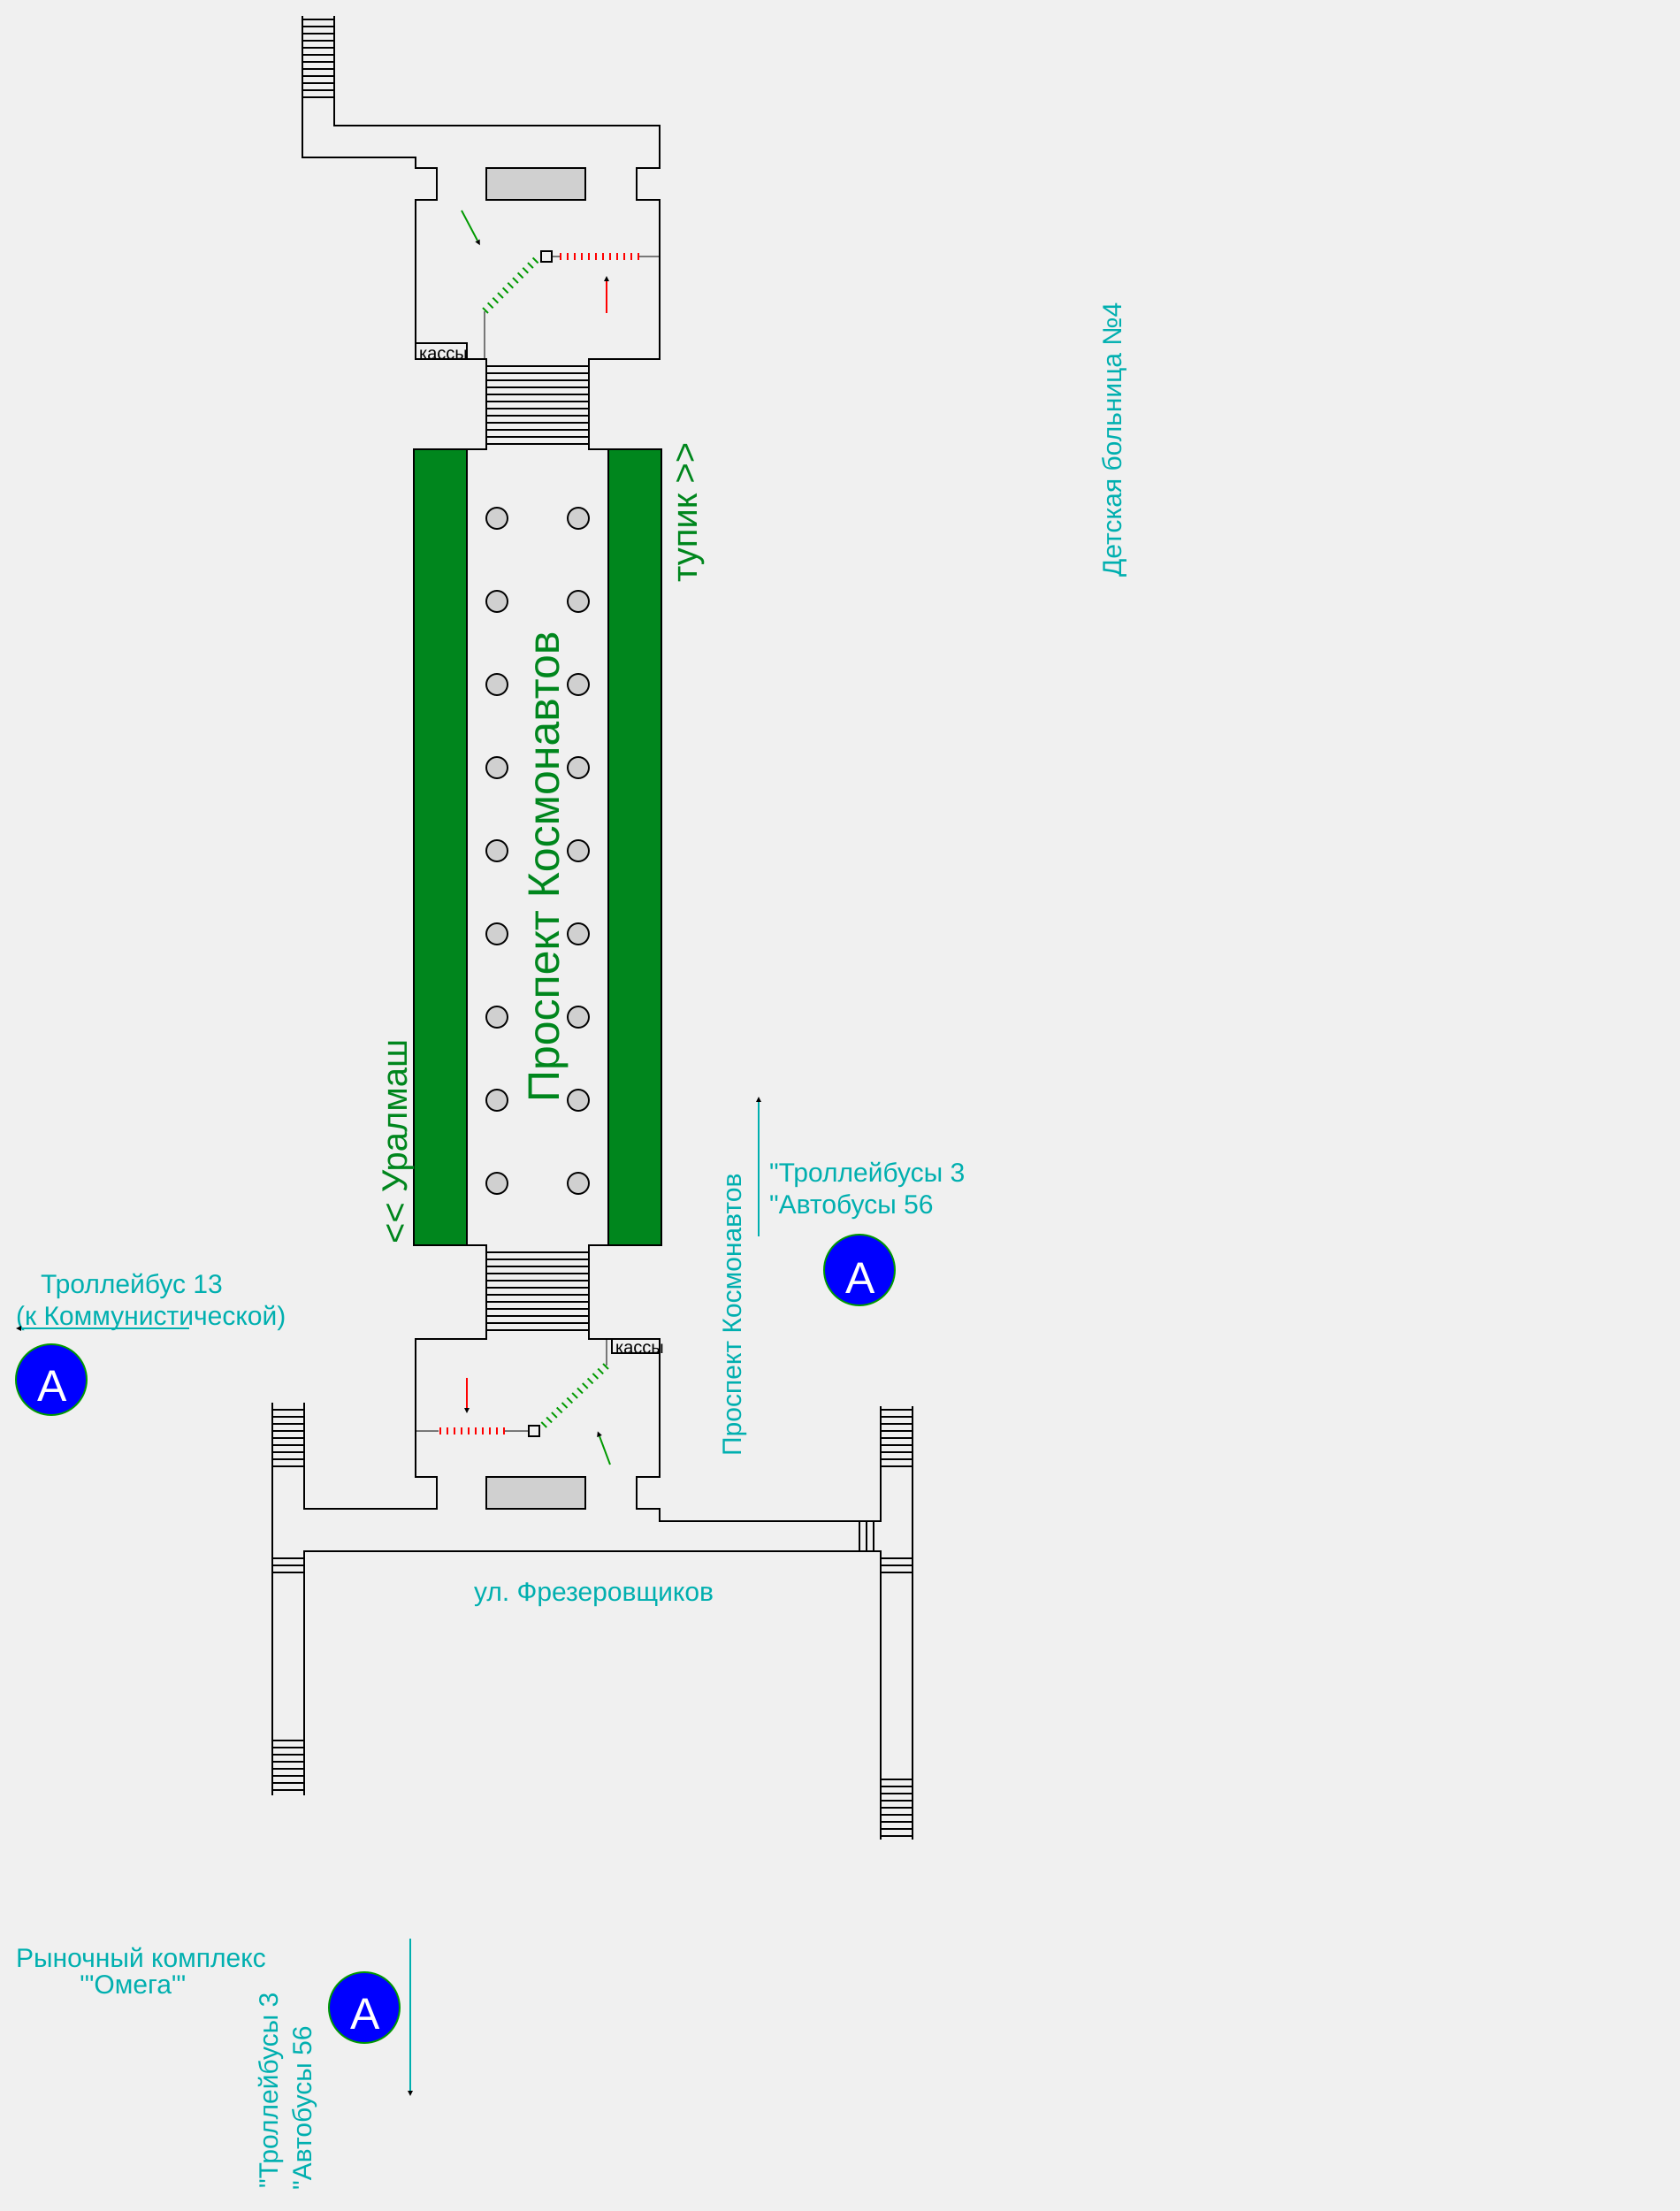
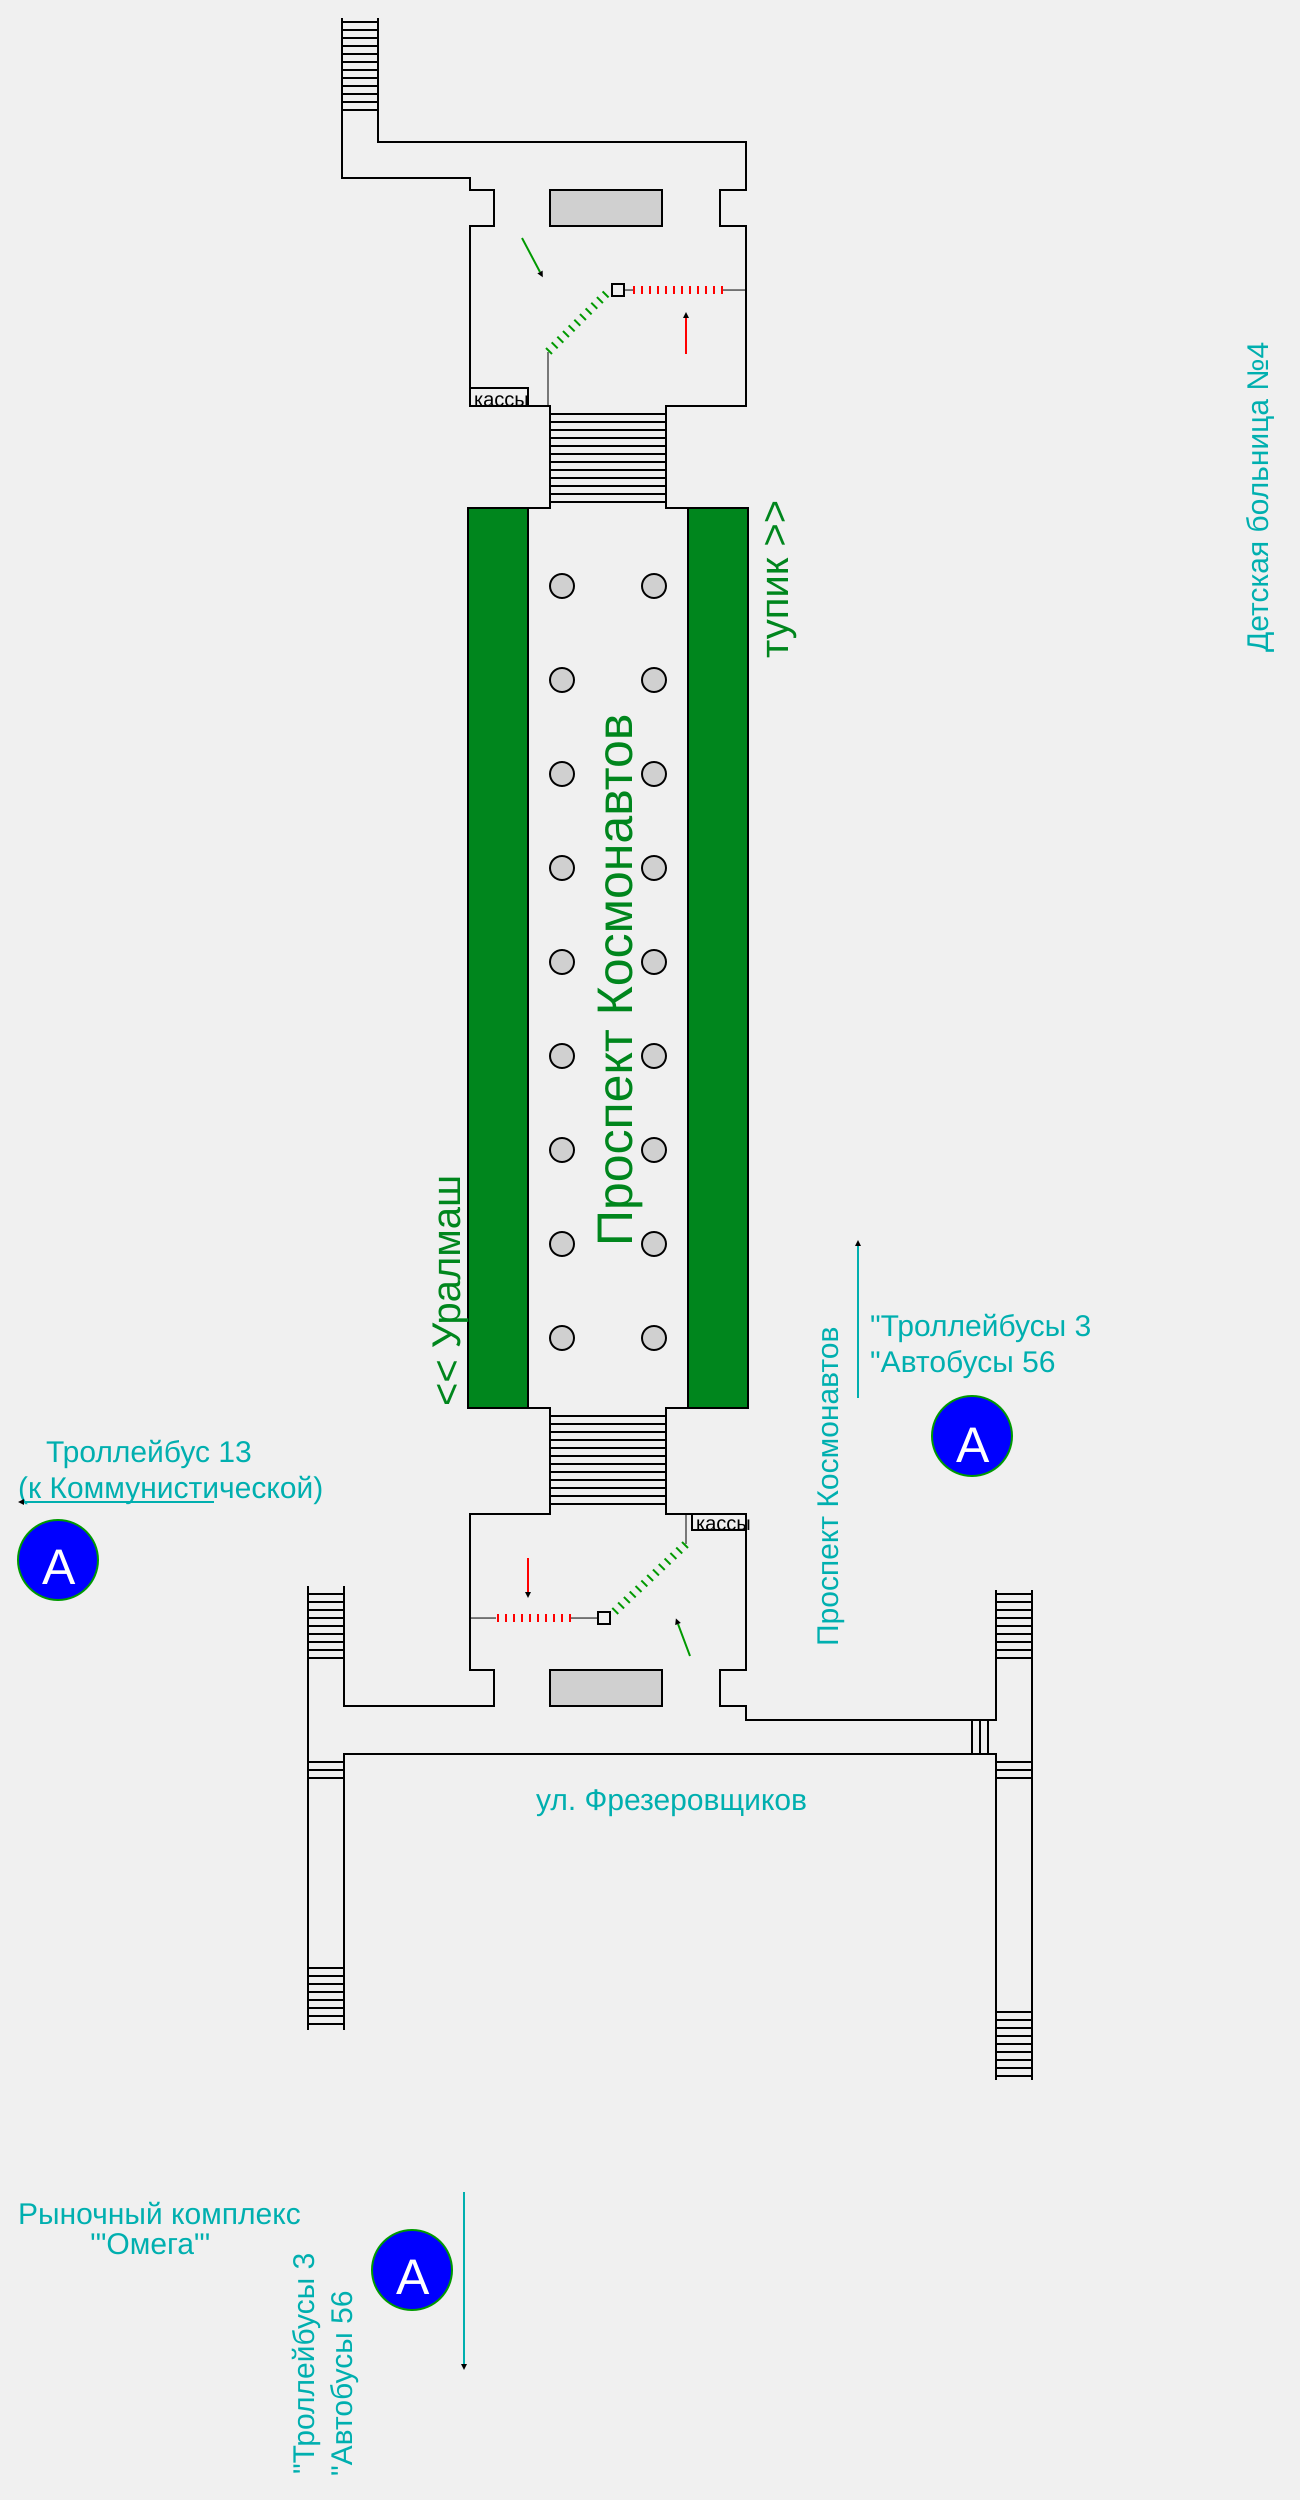
- <svg xmlns="http://www.w3.org/2000/svg" baseProfile="full" height="100%" version="1.1" width="100%">
+ <svg xmlns="http://www.w3.org/2000/svg" baseProfile="full" height="1250.0" version="1.1" width="650.0">
  <defs>
    <marker id="id497" markerHeight="3" markerUnits="strokeWidth" markerWidth="4" orient="auto" refX="0" refY="5" viewBox="0,0,10,10">
      <path d="M 0 0 L 10 5 L 0 10 z" />
    </marker>
  </defs>
-   <g transform="scale(0.5)">
-     <rect fill="none" height="1250" stroke="none" stroke-width="0" width="650" x="0" y="0" />
-     <g transform="rotate(-90.0,325,625)">
-       <polygon fill="#00861d" points="696,534 696,564 246,564 246,534" stroke="#000000" stroke-width="1" />
-       <polygon fill="#00861d" points="696,644 696,674 246,674 246,644" stroke="#000000" stroke-width="1" />
-       <text fill="#00861d" font-family="Arial" font-size="20" stroke="none" stroke-width="0" x="247" y="530.0">&lt;&lt; Уралмаш</text>
-       <text fill="#00861d" font-family="Arial" font-size="20" stroke="none" stroke-width="0" x="621" y="694.0">тупик &gt;&gt;</text>
-       <text fill="#00861d" font-family="Arial" font-size="25" stroke="none" stroke-width="0" x="327" y="616.0">Проспект Космонавтов</text>
-       <ellipse cx="657" cy="581" fill="#d0d0d0" rx="6.0" ry="6.0" stroke="#000000" stroke-width="1" />
-       <ellipse cx="610" cy="581" fill="#d0d0d0" rx="6.0" ry="6.0" stroke="#000000" stroke-width="1" />
-       <ellipse cx="563" cy="581" fill="#d0d0d0" rx="6.0" ry="6.0" stroke="#000000" stroke-width="1" />
-       <ellipse cx="516" cy="581" fill="#d0d0d0" rx="6.0" ry="6.0" stroke="#000000" stroke-width="1" />
-       <ellipse cx="469" cy="581" fill="#d0d0d0" rx="6.0" ry="6.0" stroke="#000000" stroke-width="1" />
-       <ellipse cx="422" cy="581" fill="#d0d0d0" rx="6.0" ry="6.0" stroke="#000000" stroke-width="1" />
-       <ellipse cx="375" cy="581" fill="#d0d0d0" rx="6.0" ry="6.0" stroke="#000000" stroke-width="1" />
-       <ellipse cx="328" cy="581" fill="#d0d0d0" rx="6.0" ry="6.0" stroke="#000000" stroke-width="1" />
-       <ellipse cx="281" cy="581" fill="#d0d0d0" rx="6.0" ry="6.0" stroke="#000000" stroke-width="1" />
-       <ellipse cx="657" cy="627" fill="#d0d0d0" rx="6.0" ry="6.0" stroke="#000000" stroke-width="1" />
-       <ellipse cx="610" cy="627" fill="#d0d0d0" rx="6.0" ry="6.0" stroke="#000000" stroke-width="1" />
-       <ellipse cx="563" cy="627" fill="#d0d0d0" rx="6.0" ry="6.0" stroke="#000000" stroke-width="1" />
-       <ellipse cx="516" cy="627" fill="#d0d0d0" rx="6.0" ry="6.0" stroke="#000000" stroke-width="1" />
-       <ellipse cx="469" cy="627" fill="#d0d0d0" rx="6.0" ry="6.0" stroke="#000000" stroke-width="1" />
-       <ellipse cx="422" cy="627" fill="#d0d0d0" rx="6.0" ry="6.0" stroke="#000000" stroke-width="1" />
-       <ellipse cx="375" cy="627" fill="#d0d0d0" rx="6.0" ry="6.0" stroke="#000000" stroke-width="1" />
-       <ellipse cx="328" cy="627" fill="#d0d0d0" rx="6.0" ry="6.0" stroke="#000000" stroke-width="1" />
-       <ellipse cx="281" cy="627" fill="#d0d0d0" rx="6.0" ry="6.0" stroke="#000000" stroke-width="1" />
-       <polyline fill="none" points="941,471 861,471 861,535 855,535 855,547 837,547 837,535 747,535 747,575 696,575 696,564" stroke="#000000" stroke-width="1" />
-       <polyline fill="none" points="941,489 879,489 879,673 855,673 855,660 837,660 837,673 747,673 747,633 696,633 696,644" stroke="#000000" stroke-width="1" />
-       <line stroke="#000000" stroke-width="1" x1="939" x2="939" y1="489" y2="471" />
-       <line stroke="#000000" stroke-width="1" x1="935" x2="935" y1="489" y2="471" />
-       <line stroke="#000000" stroke-width="1" x1="931" x2="931" y1="489" y2="471" />
-       <line stroke="#000000" stroke-width="1" x1="927" x2="927" y1="489" y2="471" />
-       <line stroke="#000000" stroke-width="1" x1="923" x2="923" y1="489" y2="471" />
-       <line stroke="#000000" stroke-width="1" x1="919" x2="919" y1="489" y2="471" />
-       <line stroke="#000000" stroke-width="1" x1="915" x2="915" y1="489" y2="471" />
-       <line stroke="#000000" stroke-width="1" x1="911" x2="911" y1="489" y2="471" />
-       <line stroke="#000000" stroke-width="1" x1="907" x2="907" y1="489" y2="471" />
-       <line stroke="#000000" stroke-width="1" x1="903" x2="903" y1="489" y2="471" />
-       <line stroke="#000000" stroke-width="1" x1="899" x2="899" y1="489" y2="471" />
-       <line stroke="#000000" stroke-width="1" x1="895" x2="895" y1="489" y2="471" />
-       <line stroke="#000000" stroke-width="1" x1="743" x2="743" y1="575" y2="633" />
-       <line stroke="#000000" stroke-width="1" x1="739" x2="739" y1="575" y2="633" />
-       <line stroke="#000000" stroke-width="1" x1="735" x2="735" y1="575" y2="633" />
-       <line stroke="#000000" stroke-width="1" x1="731" x2="731" y1="575" y2="633" />
-       <line stroke="#000000" stroke-width="1" x1="727" x2="727" y1="575" y2="633" />
-       <line stroke="#000000" stroke-width="1" x1="723" x2="723" y1="575" y2="633" />
-       <line stroke="#000000" stroke-width="1" x1="719" x2="719" y1="575" y2="633" />
-       <line stroke="#000000" stroke-width="1" x1="715" x2="715" y1="575" y2="633" />
-       <line stroke="#000000" stroke-width="1" x1="711" x2="711" y1="575" y2="633" />
-       <line stroke="#000000" stroke-width="1" x1="707" x2="707" y1="575" y2="633" />
-       <line stroke="#000000" stroke-width="1" x1="703" x2="703" y1="575" y2="633" />
-       <line stroke="#000000" stroke-width="1" x1="699" x2="699" y1="575" y2="633" />
-       <polygon fill="#d0d0d0" points="855,575 855,631 837,631 837,575" stroke="#000000" stroke-width="1" />
-       <polyline fill="none" points="756,535 756,564 747,564" stroke="#000000" stroke-width="1" />
-       <text fill="#000000" font-family="Arial" font-size="10" stroke="none" stroke-width="0" transform="rotate(90.0,757,537)" x="757" y="547.0">кассы</text>
-       <polyline fill="none" points="747,574 774,574" stroke="#000000" stroke-width="0.5" />
-       <polygon fill="none" points="808,606 802,606 802,612 808,612" stroke="#000000" stroke-width="1" />
-       <polyline fill="none" points="805,612 805,617" stroke="#000000" stroke-width="0.5" />
-       <polyline fill="none" points="805,661 805,673" stroke="#000000" stroke-width="0.5" />
-       <line stroke="#009900" stroke-width="1" x1="776" x2="773" y1="573" y2="576" />
+   <g>
+     <rect fill="none" height="1250.0" stroke="none" stroke-width="0" width="650.0" x="0.0" y="0.0" />
+     <g transform="rotate(-90.0,325.0,625.0)">
+       <polygon fill="#00861d" points="696.0,534.0 696.0,564.0 246.0,564.0 246.0,534.0" stroke="#000000" stroke-width="1" />
+       <polygon fill="#00861d" points="696.0,644.0 696.0,674.0 246.0,674.0 246.0,644.0" stroke="#000000" stroke-width="1" />
+       <text fill="#00861d" font-family="Arial" font-size="20.0" stroke="none" stroke-width="0" x="247.0" y="530.0">&lt;&lt; Уралмаш</text>
+       <text fill="#00861d" font-family="Arial" font-size="20.0" stroke="none" stroke-width="0" x="621.0" y="694.0">тупик &gt;&gt;</text>
+       <text fill="#00861d" font-family="Arial" font-size="25.0" stroke="none" stroke-width="0" x="327.0" y="616.0">Проспект Космонавтов</text>
+       <ellipse cx="657.0" cy="581.0" fill="#d0d0d0" rx="-6.0" ry="6.0" stroke="#000000" stroke-width="1" />
+       <ellipse cx="610.0" cy="581.0" fill="#d0d0d0" rx="-6.0" ry="6.0" stroke="#000000" stroke-width="1" />
+       <ellipse cx="563.0" cy="581.0" fill="#d0d0d0" rx="-6.0" ry="6.0" stroke="#000000" stroke-width="1" />
+       <ellipse cx="516.0" cy="581.0" fill="#d0d0d0" rx="-6.0" ry="6.0" stroke="#000000" stroke-width="1" />
+       <ellipse cx="469.0" cy="581.0" fill="#d0d0d0" rx="-6.0" ry="6.0" stroke="#000000" stroke-width="1" />
+       <ellipse cx="422.0" cy="581.0" fill="#d0d0d0" rx="-6.0" ry="6.0" stroke="#000000" stroke-width="1" />
+       <ellipse cx="375.0" cy="581.0" fill="#d0d0d0" rx="-6.0" ry="6.0" stroke="#000000" stroke-width="1" />
+       <ellipse cx="328.0" cy="581.0" fill="#d0d0d0" rx="-6.0" ry="6.0" stroke="#000000" stroke-width="1" />
+       <ellipse cx="281.0" cy="581.0" fill="#d0d0d0" rx="-6.0" ry="6.0" stroke="#000000" stroke-width="1" />
+       <ellipse cx="657.0" cy="627.0" fill="#d0d0d0" rx="-6.0" ry="6.0" stroke="#000000" stroke-width="1" />
+       <ellipse cx="610.0" cy="627.0" fill="#d0d0d0" rx="-6.0" ry="6.0" stroke="#000000" stroke-width="1" />
+       <ellipse cx="563.0" cy="627.0" fill="#d0d0d0" rx="-6.0" ry="6.0" stroke="#000000" stroke-width="1" />
+       <ellipse cx="516.0" cy="627.0" fill="#d0d0d0" rx="-6.0" ry="6.0" stroke="#000000" stroke-width="1" />
+       <ellipse cx="469.0" cy="627.0" fill="#d0d0d0" rx="-6.0" ry="6.0" stroke="#000000" stroke-width="1" />
+       <ellipse cx="422.0" cy="627.0" fill="#d0d0d0" rx="-6.0" ry="6.0" stroke="#000000" stroke-width="1" />
+       <ellipse cx="375.0" cy="627.0" fill="#d0d0d0" rx="-6.0" ry="6.0" stroke="#000000" stroke-width="1" />
+       <ellipse cx="328.0" cy="627.0" fill="#d0d0d0" rx="-6.0" ry="6.0" stroke="#000000" stroke-width="1" />
+       <ellipse cx="281.0" cy="627.0" fill="#d0d0d0" rx="-6.0" ry="6.0" stroke="#000000" stroke-width="1" />
+       <polyline fill="none" points="941.0,471.0 861.0,471.0 861.0,535.0 855.0,535.0 855.0,547.0 837.0,547.0 837.0,535.0 747.0,535.0 747.0,575.0 696.0,575.0 696.0,564.0" stroke="#000000" stroke-width="1" />
+       <polyline fill="none" points="941.0,489.0 879.0,489.0 879.0,673.0 855.0,673.0 855.0,660.0 837.0,660.0 837.0,673.0 747.0,673.0 747.0,633.0 696.0,633.0 696.0,644.0" stroke="#000000" stroke-width="1" />
+       <line stroke="#000000" stroke-width="1" x1="939.0" x2="939.0" y1="489.0" y2="471.0" />
+       <line stroke="#000000" stroke-width="1" x1="935.0" x2="935.0" y1="489.0" y2="471.0" />
+       <line stroke="#000000" stroke-width="1" x1="931.0" x2="931.0" y1="489.0" y2="471.0" />
+       <line stroke="#000000" stroke-width="1" x1="927.0" x2="927.0" y1="489.0" y2="471.0" />
+       <line stroke="#000000" stroke-width="1" x1="923.0" x2="923.0" y1="489.0" y2="471.0" />
+       <line stroke="#000000" stroke-width="1" x1="919.0" x2="919.0" y1="489.0" y2="471.0" />
+       <line stroke="#000000" stroke-width="1" x1="915.0" x2="915.0" y1="489.0" y2="471.0" />
+       <line stroke="#000000" stroke-width="1" x1="911.0" x2="911.0" y1="489.0" y2="471.0" />
+       <line stroke="#000000" stroke-width="1" x1="907.0" x2="907.0" y1="489.0" y2="471.0" />
+       <line stroke="#000000" stroke-width="1" x1="903.0" x2="903.0" y1="489.0" y2="471.0" />
+       <line stroke="#000000" stroke-width="1" x1="899.0" x2="899.0" y1="489.0" y2="471.0" />
+       <line stroke="#000000" stroke-width="1" x1="895.0" x2="895.0" y1="489.0" y2="471.0" />
+       <line stroke="#000000" stroke-width="1" x1="743.0" x2="743.0" y1="575.0" y2="633.0" />
+       <line stroke="#000000" stroke-width="1" x1="739.0" x2="739.0" y1="575.0" y2="633.0" />
+       <line stroke="#000000" stroke-width="1" x1="735.0" x2="735.0" y1="575.0" y2="633.0" />
+       <line stroke="#000000" stroke-width="1" x1="731.0" x2="731.0" y1="575.0" y2="633.0" />
+       <line stroke="#000000" stroke-width="1" x1="727.0" x2="727.0" y1="575.0" y2="633.0" />
+       <line stroke="#000000" stroke-width="1" x1="723.0" x2="723.0" y1="575.0" y2="633.0" />
+       <line stroke="#000000" stroke-width="1" x1="719.0" x2="719.0" y1="575.0" y2="633.0" />
+       <line stroke="#000000" stroke-width="1" x1="715.0" x2="715.0" y1="575.0" y2="633.0" />
+       <line stroke="#000000" stroke-width="1" x1="711.0" x2="711.0" y1="575.0" y2="633.0" />
+       <line stroke="#000000" stroke-width="1" x1="707.0" x2="707.0" y1="575.0" y2="633.0" />
+       <line stroke="#000000" stroke-width="1" x1="703.0" x2="703.0" y1="575.0" y2="633.0" />
+       <line stroke="#000000" stroke-width="1" x1="699.0" x2="699.0" y1="575.0" y2="633.0" />
+       <polygon fill="#d0d0d0" points="855.0,575.0 855.0,631.0 837.0,631.0 837.0,575.0" stroke="#000000" stroke-width="1" />
+       <polyline fill="none" points="756.0,535.0 756.0,564.0 747.0,564.0" stroke="#000000" stroke-width="1" />
+       <text fill="#000000" font-family="Arial" font-size="10.0" stroke="none" stroke-width="0" transform="rotate(90.0,757.0,537.0)" x="757.0" y="547.0">кассы</text>
+       <polyline fill="none" points="747.0,574.0 774.0,574.0" stroke="#000000" stroke-width="0.5" />
+       <polygon fill="none" points="808.0,606.0 802.0,606.0 802.0,612.0 808.0,612.0" stroke="#000000" stroke-width="1" />
+       <polyline fill="none" points="805.0,612.0 805.0,617.0" stroke="#000000" stroke-width="0.5" />
+       <polyline fill="none" points="805.0,661.0 805.0,673.0" stroke="#000000" stroke-width="0.5" />
+       <line stroke="#009900" stroke-width="1" x1="776.0" x2="773.0" y1="573.0" y2="576.0" />
      <line stroke="#009900" stroke-width="1" x1="778.828" x2="775.828" y1="575.828" y2="578.828" />
      <line stroke="#009900" stroke-width="1" x1="781.657" x2="778.657" y1="578.657" y2="581.657" />
      <line stroke="#009900" stroke-width="1" x1="784.485" x2="781.485" y1="581.485" y2="584.485" />
      <line stroke="#009900" stroke-width="1" x1="787.314" x2="784.314" y1="584.314" y2="587.314" />
      <line stroke="#009900" stroke-width="1" x1="790.142" x2="787.142" y1="587.142" y2="590.142" />
      <line stroke="#009900" stroke-width="1" x1="792.971" x2="789.971" y1="589.971" y2="592.971" />
      <line stroke="#009900" stroke-width="1" x1="795.799" x2="792.799" y1="592.799" y2="595.799" />
      <line stroke="#009900" stroke-width="1" x1="798.627" x2="795.627" y1="595.627" y2="598.627" />
      <line stroke="#009900" stroke-width="1" x1="801.456" x2="798.456" y1="598.456" y2="601.456" />
      <line stroke="#009900" stroke-width="1" x1="804.284" x2="801.284" y1="601.284" y2="604.284" />
-       <line stroke="#ff0000" stroke-width="1" x1="807" x2="803" y1="617" y2="617" />
-       <line stroke="#ff0000" stroke-width="1" x1="807" x2="803" y1="621" y2="621" />
-       <line stroke="#ff0000" stroke-width="1" x1="807" x2="803" y1="625" y2="625" />
-       <line stroke="#ff0000" stroke-width="1" x1="807" x2="803" y1="629" y2="629" />
-       <line stroke="#ff0000" stroke-width="1" x1="807" x2="803" y1="633" y2="633" />
-       <line stroke="#ff0000" stroke-width="1" x1="807" x2="803" y1="637" y2="637" />
-       <line stroke="#ff0000" stroke-width="1" x1="807" x2="803" y1="641" y2="641" />
-       <line stroke="#ff0000" stroke-width="1" x1="807" x2="803" y1="645" y2="645" />
-       <line stroke="#ff0000" stroke-width="1" x1="807" x2="803" y1="649" y2="649" />
-       <line stroke="#ff0000" stroke-width="1" x1="807" x2="803" y1="653" y2="653" />
-       <line stroke="#ff0000" stroke-width="1" x1="807" x2="803" y1="657" y2="657" />
-       <line stroke="#ff0000" stroke-width="1" x1="807" x2="803" y1="661" y2="661" />
-       <polyline fill="none" points="157,454 -65,454" stroke="#000000" stroke-width="1" />
-       <polyline fill="none" points="155,816 -90,816" stroke="#000000" stroke-width="1" />
-       <polyline fill="none" points="-65,472 73,472 73,798 -90,798" stroke="#000000" stroke-width="1" />
-       <polyline fill="none" points="157,472 97,472 97,547 115,547 115,535 193,535 193,575 246,575 246,564" stroke="#000000" stroke-width="1" />
-       <polyline fill="none" points="155,798 90,798 90,673 97,673 97,660 115,660 115,673 193,673 193,633 246,633 246,644" stroke="#000000" stroke-width="1" />
-       <line stroke="#000000" stroke-width="1" x1="242" x2="242" y1="575" y2="633" />
-       <line stroke="#000000" stroke-width="1" x1="238" x2="238" y1="575" y2="633" />
-       <line stroke="#000000" stroke-width="1" x1="234" x2="234" y1="575" y2="633" />
-       <line stroke="#000000" stroke-width="1" x1="230" x2="230" y1="575" y2="633" />
-       <line stroke="#000000" stroke-width="1" x1="226" x2="226" y1="575" y2="633" />
-       <line stroke="#000000" stroke-width="1" x1="222" x2="222" y1="575" y2="633" />
-       <line stroke="#000000" stroke-width="1" x1="218" x2="218" y1="575" y2="633" />
-       <line stroke="#000000" stroke-width="1" x1="214" x2="214" y1="575" y2="633" />
-       <line stroke="#000000" stroke-width="1" x1="210" x2="210" y1="575" y2="633" />
-       <line stroke="#000000" stroke-width="1" x1="206" x2="206" y1="575" y2="633" />
-       <line stroke="#000000" stroke-width="1" x1="202" x2="202" y1="575" y2="633" />
-       <line stroke="#000000" stroke-width="1" x1="198" x2="198" y1="575" y2="633" />
-       <line stroke="#000000" stroke-width="1" x1="-88" x2="-88" y1="798" y2="816" />
-       <line stroke="#000000" stroke-width="1" x1="-84" x2="-84" y1="798" y2="816" />
-       <line stroke="#000000" stroke-width="1" x1="-80" x2="-80" y1="798" y2="816" />
-       <line stroke="#000000" stroke-width="1" x1="-76" x2="-76" y1="798" y2="816" />
-       <line stroke="#000000" stroke-width="1" x1="-72" x2="-72" y1="798" y2="816" />
-       <line stroke="#000000" stroke-width="1" x1="-68" x2="-68" y1="798" y2="816" />
-       <line stroke="#000000" stroke-width="1" x1="-64" x2="-64" y1="798" y2="816" />
-       <line stroke="#000000" stroke-width="1" x1="-60" x2="-60" y1="798" y2="816" />
-       <line stroke="#000000" stroke-width="1" x1="-56" x2="-56" y1="798" y2="816" />
-       <line stroke="#000000" stroke-width="1" x1="-34" x2="-34" y1="454" y2="472" />
-       <line stroke="#000000" stroke-width="1" x1="-38" x2="-38" y1="454" y2="472" />
-       <line stroke="#000000" stroke-width="1" x1="-42" x2="-42" y1="454" y2="472" />
-       <line stroke="#000000" stroke-width="1" x1="-46" x2="-46" y1="454" y2="472" />
-       <line stroke="#000000" stroke-width="1" x1="-50" x2="-50" y1="454" y2="472" />
-       <line stroke="#000000" stroke-width="1" x1="-54" x2="-54" y1="454" y2="472" />
-       <line stroke="#000000" stroke-width="1" x1="-58" x2="-58" y1="454" y2="472" />
-       <line stroke="#000000" stroke-width="1" x1="-62" x2="-62" y1="454" y2="472" />
-       <line stroke="#000000" stroke-width="1" x1="153" x2="153" y1="454" y2="472" />
-       <line stroke="#000000" stroke-width="1" x1="149" x2="149" y1="454" y2="472" />
-       <line stroke="#000000" stroke-width="1" x1="145" x2="145" y1="454" y2="472" />
-       <line stroke="#000000" stroke-width="1" x1="141" x2="141" y1="454" y2="472" />
-       <line stroke="#000000" stroke-width="1" x1="137" x2="137" y1="454" y2="472" />
-       <line stroke="#000000" stroke-width="1" x1="133" x2="133" y1="454" y2="472" />
-       <line stroke="#000000" stroke-width="1" x1="129" x2="129" y1="454" y2="472" />
-       <line stroke="#000000" stroke-width="1" x1="125" x2="125" y1="454" y2="472" />
-       <line stroke="#000000" stroke-width="1" x1="121" x2="121" y1="454" y2="472" />
-       <line stroke="#000000" stroke-width="1" x1="153" x2="153" y1="798" y2="816" />
-       <line stroke="#000000" stroke-width="1" x1="149" x2="149" y1="798" y2="816" />
-       <line stroke="#000000" stroke-width="1" x1="145" x2="145" y1="798" y2="816" />
-       <line stroke="#000000" stroke-width="1" x1="141" x2="141" y1="798" y2="816" />
-       <line stroke="#000000" stroke-width="1" x1="137" x2="137" y1="798" y2="816" />
-       <line stroke="#000000" stroke-width="1" x1="133" x2="133" y1="798" y2="816" />
-       <line stroke="#000000" stroke-width="1" x1="129" x2="129" y1="798" y2="816" />
-       <line stroke="#000000" stroke-width="1" x1="125" x2="125" y1="798" y2="816" />
-       <line stroke="#000000" stroke-width="1" x1="121" x2="121" y1="798" y2="816" />
-       <line stroke="#000000" stroke-width="1" x1="90" x2="73" y1="786" y2="786" />
-       <line stroke="#000000" stroke-width="1" x1="90" x2="73" y1="790" y2="790" />
-       <line stroke="#000000" stroke-width="1" x1="90" x2="73" y1="794" y2="794" />
-       <line stroke="#000000" stroke-width="1" x1="69" x2="69" y1="798" y2="816" />
-       <line stroke="#000000" stroke-width="1" x1="65" x2="65" y1="798" y2="816" />
-       <line stroke="#000000" stroke-width="1" x1="61" x2="61" y1="798" y2="816" />
-       <line stroke="#000000" stroke-width="1" x1="69" x2="69" y1="454" y2="472" />
-       <line stroke="#000000" stroke-width="1" x1="65" x2="65" y1="454" y2="472" />
-       <line stroke="#000000" stroke-width="1" x1="61" x2="61" y1="454" y2="472" />
-       <polygon fill="#d0d0d0" points="115,575 115,631 97,631 97,575" stroke="#000000" stroke-width="1" />
-       <polyline fill="none" points="193,646 185,646 185,673" stroke="#000000" stroke-width="1" />
-       <text fill="#000000" font-family="Arial" font-size="10" stroke="none" stroke-width="0" transform="rotate(90.0,195,648)" x="195" y="658.0">кассы</text>
-       <polyline fill="none" points="193,643 178,643" stroke="#000000" stroke-width="0.5" />
-       <polygon fill="none" points="138,605 138,599 144,599 144,605" stroke="#000000" stroke-width="1" />
-       <polyline fill="none" points="141,599 141,585" stroke="#000000" stroke-width="0.5" />
-       <polyline fill="none" points="141,548 141,535" stroke="#000000" stroke-width="0.5" />
-       <line stroke="#009900" stroke-width="1" x1="176" x2="179" y1="644" y2="641" />
+       <line stroke="#ff0000" stroke-width="1" x1="807.0" x2="803.0" y1="617.0" y2="617.0" />
+       <line stroke="#ff0000" stroke-width="1" x1="807.0" x2="803.0" y1="621.0" y2="621.0" />
+       <line stroke="#ff0000" stroke-width="1" x1="807.0" x2="803.0" y1="625.0" y2="625.0" />
+       <line stroke="#ff0000" stroke-width="1" x1="807.0" x2="803.0" y1="629.0" y2="629.0" />
+       <line stroke="#ff0000" stroke-width="1" x1="807.0" x2="803.0" y1="633.0" y2="633.0" />
+       <line stroke="#ff0000" stroke-width="1" x1="807.0" x2="803.0" y1="637.0" y2="637.0" />
+       <line stroke="#ff0000" stroke-width="1" x1="807.0" x2="803.0" y1="641.0" y2="641.0" />
+       <line stroke="#ff0000" stroke-width="1" x1="807.0" x2="803.0" y1="645.0" y2="645.0" />
+       <line stroke="#ff0000" stroke-width="1" x1="807.0" x2="803.0" y1="649.0" y2="649.0" />
+       <line stroke="#ff0000" stroke-width="1" x1="807.0" x2="803.0" y1="653.0" y2="653.0" />
+       <line stroke="#ff0000" stroke-width="1" x1="807.0" x2="803.0" y1="657.0" y2="657.0" />
+       <line stroke="#ff0000" stroke-width="1" x1="807.0" x2="803.0" y1="661.0" y2="661.0" />
+       <polyline fill="none" points="157.0,454.0 -65.0,454.0" stroke="#000000" stroke-width="1" />
+       <polyline fill="none" points="155.0,816.0 -90.0,816.0" stroke="#000000" stroke-width="1" />
+       <polyline fill="none" points="-65.0,472.0 73.0,472.0 73.0,798.0 -90.0,798.0" stroke="#000000" stroke-width="1" />
+       <polyline fill="none" points="157.0,472.0 97.0,472.0 97.0,547.0 115.0,547.0 115.0,535.0 193.0,535.0 193.0,575.0 246.0,575.0 246.0,564.0" stroke="#000000" stroke-width="1" />
+       <polyline fill="none" points="155.0,798.0 90.0,798.0 90.0,673.0 97.0,673.0 97.0,660.0 115.0,660.0 115.0,673.0 193.0,673.0 193.0,633.0 246.0,633.0 246.0,644.0" stroke="#000000" stroke-width="1" />
+       <line stroke="#000000" stroke-width="1" x1="242.0" x2="242.0" y1="575.0" y2="633.0" />
+       <line stroke="#000000" stroke-width="1" x1="238.0" x2="238.0" y1="575.0" y2="633.0" />
+       <line stroke="#000000" stroke-width="1" x1="234.0" x2="234.0" y1="575.0" y2="633.0" />
+       <line stroke="#000000" stroke-width="1" x1="230.0" x2="230.0" y1="575.0" y2="633.0" />
+       <line stroke="#000000" stroke-width="1" x1="226.0" x2="226.0" y1="575.0" y2="633.0" />
+       <line stroke="#000000" stroke-width="1" x1="222.0" x2="222.0" y1="575.0" y2="633.0" />
+       <line stroke="#000000" stroke-width="1" x1="218.0" x2="218.0" y1="575.0" y2="633.0" />
+       <line stroke="#000000" stroke-width="1" x1="214.0" x2="214.0" y1="575.0" y2="633.0" />
+       <line stroke="#000000" stroke-width="1" x1="210.0" x2="210.0" y1="575.0" y2="633.0" />
+       <line stroke="#000000" stroke-width="1" x1="206.0" x2="206.0" y1="575.0" y2="633.0" />
+       <line stroke="#000000" stroke-width="1" x1="202.0" x2="202.0" y1="575.0" y2="633.0" />
+       <line stroke="#000000" stroke-width="1" x1="198.0" x2="198.0" y1="575.0" y2="633.0" />
+       <line stroke="#000000" stroke-width="1" x1="-88.0" x2="-88.0" y1="798.0" y2="816.0" />
+       <line stroke="#000000" stroke-width="1" x1="-84.0" x2="-84.0" y1="798.0" y2="816.0" />
+       <line stroke="#000000" stroke-width="1" x1="-80.0" x2="-80.0" y1="798.0" y2="816.0" />
+       <line stroke="#000000" stroke-width="1" x1="-76.0" x2="-76.0" y1="798.0" y2="816.0" />
+       <line stroke="#000000" stroke-width="1" x1="-72.0" x2="-72.0" y1="798.0" y2="816.0" />
+       <line stroke="#000000" stroke-width="1" x1="-68.0" x2="-68.0" y1="798.0" y2="816.0" />
+       <line stroke="#000000" stroke-width="1" x1="-64.0" x2="-64.0" y1="798.0" y2="816.0" />
+       <line stroke="#000000" stroke-width="1" x1="-60.0" x2="-60.0" y1="798.0" y2="816.0" />
+       <line stroke="#000000" stroke-width="1" x1="-56.0" x2="-56.0" y1="798.0" y2="816.0" />
+       <line stroke="#000000" stroke-width="1" x1="-34.0" x2="-34.0" y1="454.0" y2="472.0" />
+       <line stroke="#000000" stroke-width="1" x1="-38.0" x2="-38.0" y1="454.0" y2="472.0" />
+       <line stroke="#000000" stroke-width="1" x1="-42.0" x2="-42.0" y1="454.0" y2="472.0" />
+       <line stroke="#000000" stroke-width="1" x1="-46.0" x2="-46.0" y1="454.0" y2="472.0" />
+       <line stroke="#000000" stroke-width="1" x1="-50.0" x2="-50.0" y1="454.0" y2="472.0" />
+       <line stroke="#000000" stroke-width="1" x1="-54.0" x2="-54.0" y1="454.0" y2="472.0" />
+       <line stroke="#000000" stroke-width="1" x1="-58.0" x2="-58.0" y1="454.0" y2="472.0" />
+       <line stroke="#000000" stroke-width="1" x1="-62.0" x2="-62.0" y1="454.0" y2="472.0" />
+       <line stroke="#000000" stroke-width="1" x1="153.0" x2="153.0" y1="454.0" y2="472.0" />
+       <line stroke="#000000" stroke-width="1" x1="149.0" x2="149.0" y1="454.0" y2="472.0" />
+       <line stroke="#000000" stroke-width="1" x1="145.0" x2="145.0" y1="454.0" y2="472.0" />
+       <line stroke="#000000" stroke-width="1" x1="141.0" x2="141.0" y1="454.0" y2="472.0" />
+       <line stroke="#000000" stroke-width="1" x1="137.0" x2="137.0" y1="454.0" y2="472.0" />
+       <line stroke="#000000" stroke-width="1" x1="133.0" x2="133.0" y1="454.0" y2="472.0" />
+       <line stroke="#000000" stroke-width="1" x1="129.0" x2="129.0" y1="454.0" y2="472.0" />
+       <line stroke="#000000" stroke-width="1" x1="125.0" x2="125.0" y1="454.0" y2="472.0" />
+       <line stroke="#000000" stroke-width="1" x1="121.0" x2="121.0" y1="454.0" y2="472.0" />
+       <line stroke="#000000" stroke-width="1" x1="153.0" x2="153.0" y1="798.0" y2="816.0" />
+       <line stroke="#000000" stroke-width="1" x1="149.0" x2="149.0" y1="798.0" y2="816.0" />
+       <line stroke="#000000" stroke-width="1" x1="145.0" x2="145.0" y1="798.0" y2="816.0" />
+       <line stroke="#000000" stroke-width="1" x1="141.0" x2="141.0" y1="798.0" y2="816.0" />
+       <line stroke="#000000" stroke-width="1" x1="137.0" x2="137.0" y1="798.0" y2="816.0" />
+       <line stroke="#000000" stroke-width="1" x1="133.0" x2="133.0" y1="798.0" y2="816.0" />
+       <line stroke="#000000" stroke-width="1" x1="129.0" x2="129.0" y1="798.0" y2="816.0" />
+       <line stroke="#000000" stroke-width="1" x1="125.0" x2="125.0" y1="798.0" y2="816.0" />
+       <line stroke="#000000" stroke-width="1" x1="121.0" x2="121.0" y1="798.0" y2="816.0" />
+       <line stroke="#000000" stroke-width="1" x1="90.0" x2="73.0" y1="786.0" y2="786.0" />
+       <line stroke="#000000" stroke-width="1" x1="90.0" x2="73.0" y1="790.0" y2="790.0" />
+       <line stroke="#000000" stroke-width="1" x1="90.0" x2="73.0" y1="794.0" y2="794.0" />
+       <line stroke="#000000" stroke-width="1" x1="69.0" x2="69.0" y1="798.0" y2="816.0" />
+       <line stroke="#000000" stroke-width="1" x1="65.0" x2="65.0" y1="798.0" y2="816.0" />
+       <line stroke="#000000" stroke-width="1" x1="61.0" x2="61.0" y1="798.0" y2="816.0" />
+       <line stroke="#000000" stroke-width="1" x1="69.0" x2="69.0" y1="454.0" y2="472.0" />
+       <line stroke="#000000" stroke-width="1" x1="65.0" x2="65.0" y1="454.0" y2="472.0" />
+       <line stroke="#000000" stroke-width="1" x1="61.0" x2="61.0" y1="454.0" y2="472.0" />
+       <polygon fill="#d0d0d0" points="115.0,575.0 115.0,631.0 97.0,631.0 97.0,575.0" stroke="#000000" stroke-width="1" />
+       <polyline fill="none" points="193.0,646.0 185.0,646.0 185.0,673.0" stroke="#000000" stroke-width="1" />
+       <text fill="#000000" font-family="Arial" font-size="10.0" stroke="none" stroke-width="0" transform="rotate(90.0,195.0,648.0)" x="195.0" y="658.0">кассы</text>
+       <polyline fill="none" points="193.0,643.0 178.0,643.0" stroke="#000000" stroke-width="0.5" />
+       <polygon fill="none" points="138.0,605.0 138.0,599.0 144.0,599.0 144.0,605.0" stroke="#000000" stroke-width="1" />
+       <polyline fill="none" points="141.0,599.0 141.0,585.0" stroke="#000000" stroke-width="0.5" />
+       <polyline fill="none" points="141.0,548.0 141.0,535.0" stroke="#000000" stroke-width="0.5" />
+       <line stroke="#009900" stroke-width="1" x1="176.0" x2="179.0" y1="644.0" y2="641.0" />
      <line stroke="#009900" stroke-width="1" x1="173.251" x2="176.251" y1="641.094" y2="638.094" />
      <line stroke="#009900" stroke-width="1" x1="170.502" x2="173.502" y1="638.188" y2="635.188" />
      <line stroke="#009900" stroke-width="1" x1="167.754" x2="170.754" y1="635.282" y2="632.282" />
      <line stroke="#009900" stroke-width="1" x1="165.005" x2="168.005" y1="632.377" y2="629.377" />
      <line stroke="#009900" stroke-width="1" x1="162.256" x2="165.256" y1="629.471" y2="626.471" />
      <line stroke="#009900" stroke-width="1" x1="159.507" x2="162.507" y1="626.565" y2="623.565" />
      <line stroke="#009900" stroke-width="1" x1="156.758" x2="159.758" y1="623.659" y2="620.659" />
      <line stroke="#009900" stroke-width="1" x1="154.01" x2="157.01" y1="620.753" y2="617.753" />
      <line stroke="#009900" stroke-width="1" x1="151.261" x2="154.261" y1="617.847" y2="614.847" />
      <line stroke="#009900" stroke-width="1" x1="148.512" x2="151.512" y1="614.941" y2="611.941" />
      <line stroke="#009900" stroke-width="1" x1="145.763" x2="148.763" y1="612.035" y2="609.035" />
      <line stroke="#009900" stroke-width="1" x1="143.014" x2="146.014" y1="609.13" y2="606.13" />
-       <line stroke="#ff0000" stroke-width="1" x1="139" x2="143" y1="585" y2="585" />
-       <line stroke="#ff0000" stroke-width="1" x1="139" x2="143" y1="581" y2="581" />
-       <line stroke="#ff0000" stroke-width="1" x1="139" x2="143" y1="577" y2="577" />
-       <line stroke="#ff0000" stroke-width="1" x1="139" x2="143" y1="573" y2="573" />
-       <line stroke="#ff0000" stroke-width="1" x1="139" x2="143" y1="569" y2="569" />
-       <line stroke="#ff0000" stroke-width="1" x1="139" x2="143" y1="565" y2="565" />
-       <line stroke="#ff0000" stroke-width="1" x1="139" x2="143" y1="561" y2="561" />
-       <line stroke="#ff0000" stroke-width="1" x1="139" x2="143" y1="557" y2="557" />
-       <line stroke="#ff0000" stroke-width="1" x1="139" x2="143" y1="553" y2="553" />
-       <line stroke="#ff0000" stroke-width="1" x1="139" x2="143" y1="549" y2="549" />
-       <polyline fill="none" marker-end="url(#id497)" points="773,643 791,643" stroke="#ff0000" stroke-width="1" />
-       <polyline fill="none" marker-end="url(#id497)" points="171,564 154,564" stroke="#ff0000" stroke-width="1" />
-       <polyline fill="none" marker-end="url(#id497)" points="122,645 138,639" stroke="#009900" stroke-width="1" />
-       <polyline fill="none" marker-end="url(#id497)" points="831,561 814,570" stroke="#009900" stroke-width="1" />
-       <ellipse cx="232" cy="786" fill="#0000ff" rx="20.0" ry="20.0" stroke="#009900" stroke-width="1" />
-       <ellipse cx="170" cy="329" fill="#0000ff" rx="20.0" ry="20.0" stroke="#009900" stroke-width="1" />
-       <ellipse cx="-185" cy="506" fill="#0000ff" rx="20.0" ry="20.0" stroke="#009900" stroke-width="1" />
-       <text fill="#ffffff" font-family="Arial" font-size="25" stroke="none" stroke-width="0" transform="rotate(90.0,-172,498)" x="-172" y="523.0">A</text>
-       <text fill="#ffffff" font-family="Arial" font-size="25" stroke="none" stroke-width="0" transform="rotate(90.0,183,321)" x="183" y="346.0">A</text>
-       <text fill="#ffffff" font-family="Arial" font-size="25" stroke="none" stroke-width="0" transform="rotate(90.0,244,778)" x="244" y="803.0">A</text>
-       <text fill="#00afaf" font-family="Arial" font-size="15" stroke="none" stroke-width="0" x="-287" y="457.0">"Троллейбусы 3</text>
-       <text fill="#00afaf" font-family="Arial" font-size="15" stroke="none" stroke-width="0" x="-288" y="476.0">"Автобусы 56</text>
-       <polyline fill="none" marker-end="url(#id497)" points="-146,532 -232,532" stroke="#00afaf" stroke-width="1" />
-       <text fill="#00afaf" font-family="Arial" font-size="15" stroke="none" stroke-width="0" transform="rotate(90.0,234,323)" x="234" y="338.0">Троллейбус 13</text>
-       <text fill="#00afaf" font-family="Arial" font-size="15" stroke="none" stroke-width="0" transform="rotate(90.0,216,309)" x="216" y="324.0">(к Коммунистической)</text>
-       <polyline fill="none" marker-end="url(#id497)" points="199,407 199,312" stroke="#00afaf" stroke-width="1" />
-       <text fill="#00afaf" font-family="Arial" font-size="15" stroke="none" stroke-width="0" transform="rotate(90.0,279,735)" x="279" y="750.0">"Автобусы 56</text>
-       <polyline fill="none" marker-end="url(#id497)" points="251,729 327,729" stroke="#00afaf" stroke-width="1" />
-       <text fill="#00afaf" font-family="Arial" font-size="15" stroke="none" stroke-width="0" transform="rotate(90.0,297,735)" x="297" y="750.0">"Троллейбусы 3</text>
-       <text fill="#00afaf" font-family="Arial" font-size="15" stroke="none" stroke-width="0" transform="rotate(90.0,-147,309)" x="-147" y="324.0">Рыночный комплекс</text>
-       <text fill="#00afaf" font-family="Arial" font-size="15" stroke="none" stroke-width="0" transform="rotate(90.0,-162,345)" x="-162" y="360.0">'"Омега"'</text>
-       <text fill="#00afaf" font-family="Arial" font-size="15" stroke="none" stroke-width="0" x="127" y="719.0">Проспект Космонавтов</text>
-       <text fill="#00afaf" font-family="Arial" font-size="15" stroke="none" stroke-width="0" x="624" y="934.0">Детская больница №4</text>
-       <text fill="#00afaf" font-family="Arial" font-size="15" stroke="none" stroke-width="0" transform="rotate(90.0,60,568)" x="60" y="583.0">ул. Фрезеровщиков</text>
+       <line stroke="#ff0000" stroke-width="1" x1="139.0" x2="143.0" y1="585.0" y2="585.0" />
+       <line stroke="#ff0000" stroke-width="1" x1="139.0" x2="143.0" y1="581.0" y2="581.0" />
+       <line stroke="#ff0000" stroke-width="1" x1="139.0" x2="143.0" y1="577.0" y2="577.0" />
+       <line stroke="#ff0000" stroke-width="1" x1="139.0" x2="143.0" y1="573.0" y2="573.0" />
+       <line stroke="#ff0000" stroke-width="1" x1="139.0" x2="143.0" y1="569.0" y2="569.0" />
+       <line stroke="#ff0000" stroke-width="1" x1="139.0" x2="143.0" y1="565.0" y2="565.0" />
+       <line stroke="#ff0000" stroke-width="1" x1="139.0" x2="143.0" y1="561.0" y2="561.0" />
+       <line stroke="#ff0000" stroke-width="1" x1="139.0" x2="143.0" y1="557.0" y2="557.0" />
+       <line stroke="#ff0000" stroke-width="1" x1="139.0" x2="143.0" y1="553.0" y2="553.0" />
+       <line stroke="#ff0000" stroke-width="1" x1="139.0" x2="143.0" y1="549.0" y2="549.0" />
+       <polyline fill="none" marker-end="url(#id497)" points="773.0,643.0 791.0,643.0" stroke="#ff0000" stroke-width="1" />
+       <polyline fill="none" marker-end="url(#id497)" points="171.0,564.0 154.0,564.0" stroke="#ff0000" stroke-width="1" />
+       <polyline fill="none" marker-end="url(#id497)" points="122.0,645.0 138.0,639.0" stroke="#009900" stroke-width="1" />
+       <polyline fill="none" marker-end="url(#id497)" points="831.0,561.0 814.0,570.0" stroke="#009900" stroke-width="1" />
+       <ellipse cx="232.0" cy="786.0" fill="#0000ff" rx="20.0" ry="20.0" stroke="#009900" stroke-width="1" />
+       <ellipse cx="170.0" cy="329.0" fill="#0000ff" rx="20.0" ry="20.0" stroke="#009900" stroke-width="1" />
+       <ellipse cx="-185.0" cy="506.0" fill="#0000ff" rx="20.0" ry="20.0" stroke="#009900" stroke-width="1" />
+       <text fill="#ffffff" font-family="Arial" font-size="25.0" stroke="none" stroke-width="0" transform="rotate(90.0,-172.0,498.0)" x="-172.0" y="523.0">A</text>
+       <text fill="#ffffff" font-family="Arial" font-size="25.0" stroke="none" stroke-width="0" transform="rotate(90.0,183.0,321.0)" x="183.0" y="346.0">A</text>
+       <text fill="#ffffff" font-family="Arial" font-size="25.0" stroke="none" stroke-width="0" transform="rotate(90.0,244.0,778.0)" x="244.0" y="803.0">A</text>
+       <text fill="#00afaf" font-family="Arial" font-size="15.0" stroke="none" stroke-width="0" x="-287.0" y="457.0">"Троллейбусы 3</text>
+       <text fill="#00afaf" font-family="Arial" font-size="15.0" stroke="none" stroke-width="0" x="-288.0" y="476.0">"Автобусы 56</text>
+       <polyline fill="none" marker-end="url(#id497)" points="-146.0,532.0 -232.0,532.0" stroke="#00afaf" stroke-width="1" />
+       <text fill="#00afaf" font-family="Arial" font-size="15.0" stroke="none" stroke-width="0" transform="rotate(90.0,234.0,323.0)" x="234.0" y="338.0">Троллейбус 13</text>
+       <text fill="#00afaf" font-family="Arial" font-size="15.0" stroke="none" stroke-width="0" transform="rotate(90.0,216.0,309.0)" x="216.0" y="324.0">(к Коммунистической)</text>
+       <polyline fill="none" marker-end="url(#id497)" points="199.0,407.0 199.0,312.0" stroke="#00afaf" stroke-width="1" />
+       <text fill="#00afaf" font-family="Arial" font-size="15.0" stroke="none" stroke-width="0" transform="rotate(90.0,279.0,735.0)" x="279.0" y="750.0">"Автобусы 56</text>
+       <polyline fill="none" marker-end="url(#id497)" points="251.0,729.0 327.0,729.0" stroke="#00afaf" stroke-width="1" />
+       <text fill="#00afaf" font-family="Arial" font-size="15.0" stroke="none" stroke-width="0" transform="rotate(90.0,297.0,735.0)" x="297.0" y="750.0">"Троллейбусы 3</text>
+       <text fill="#00afaf" font-family="Arial" font-size="15.0" stroke="none" stroke-width="0" transform="rotate(90.0,-147.0,309.0)" x="-147.0" y="324.0">Рыночный комплекс</text>
+       <text fill="#00afaf" font-family="Arial" font-size="15.0" stroke="none" stroke-width="0" transform="rotate(90.0,-162.0,345.0)" x="-162.0" y="360.0">'"Омега"'</text>
+       <text fill="#00afaf" font-family="Arial" font-size="15.0" stroke="none" stroke-width="0" x="127.0" y="719.0">Проспект Космонавтов</text>
+       <text fill="#00afaf" font-family="Arial" font-size="15.0" stroke="none" stroke-width="0" x="624.0" y="934.0">Детская больница №4</text>
+       <text fill="#00afaf" font-family="Arial" font-size="15.0" stroke="none" stroke-width="0" transform="rotate(90.0,60.0,568.0)" x="60.0" y="583.0">ул. Фрезеровщиков</text>
    </g>
  </g>
</svg>
